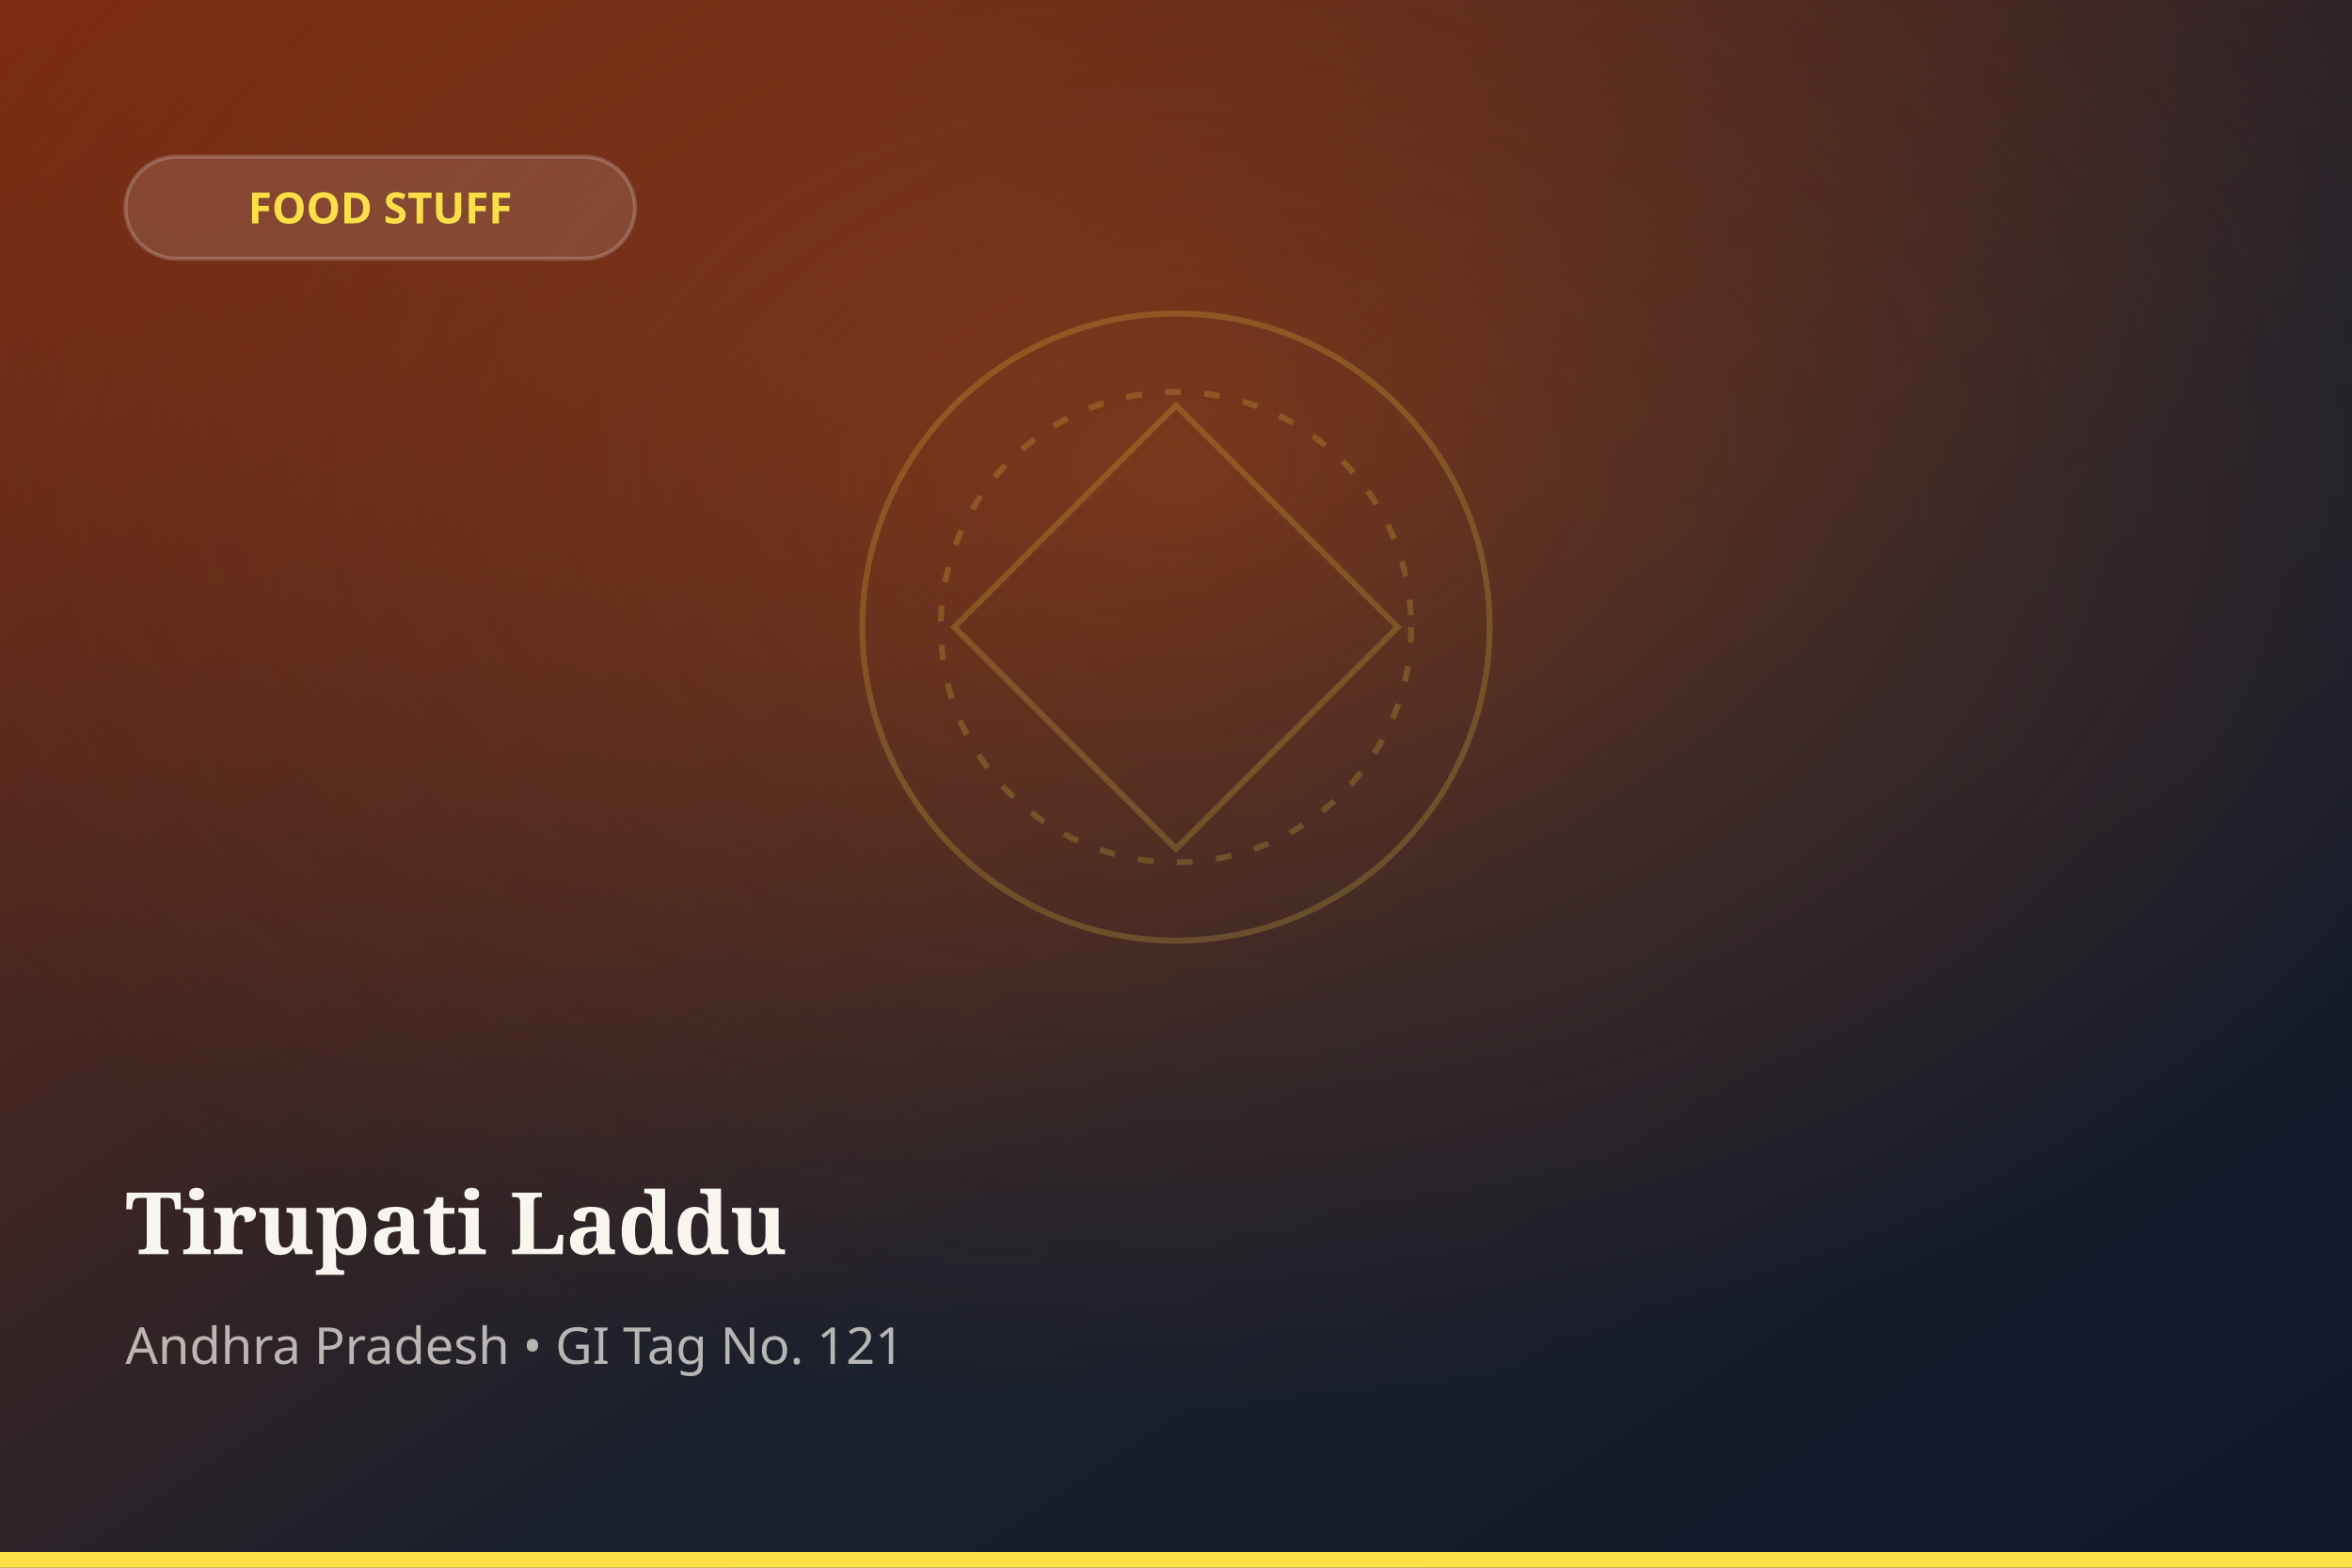
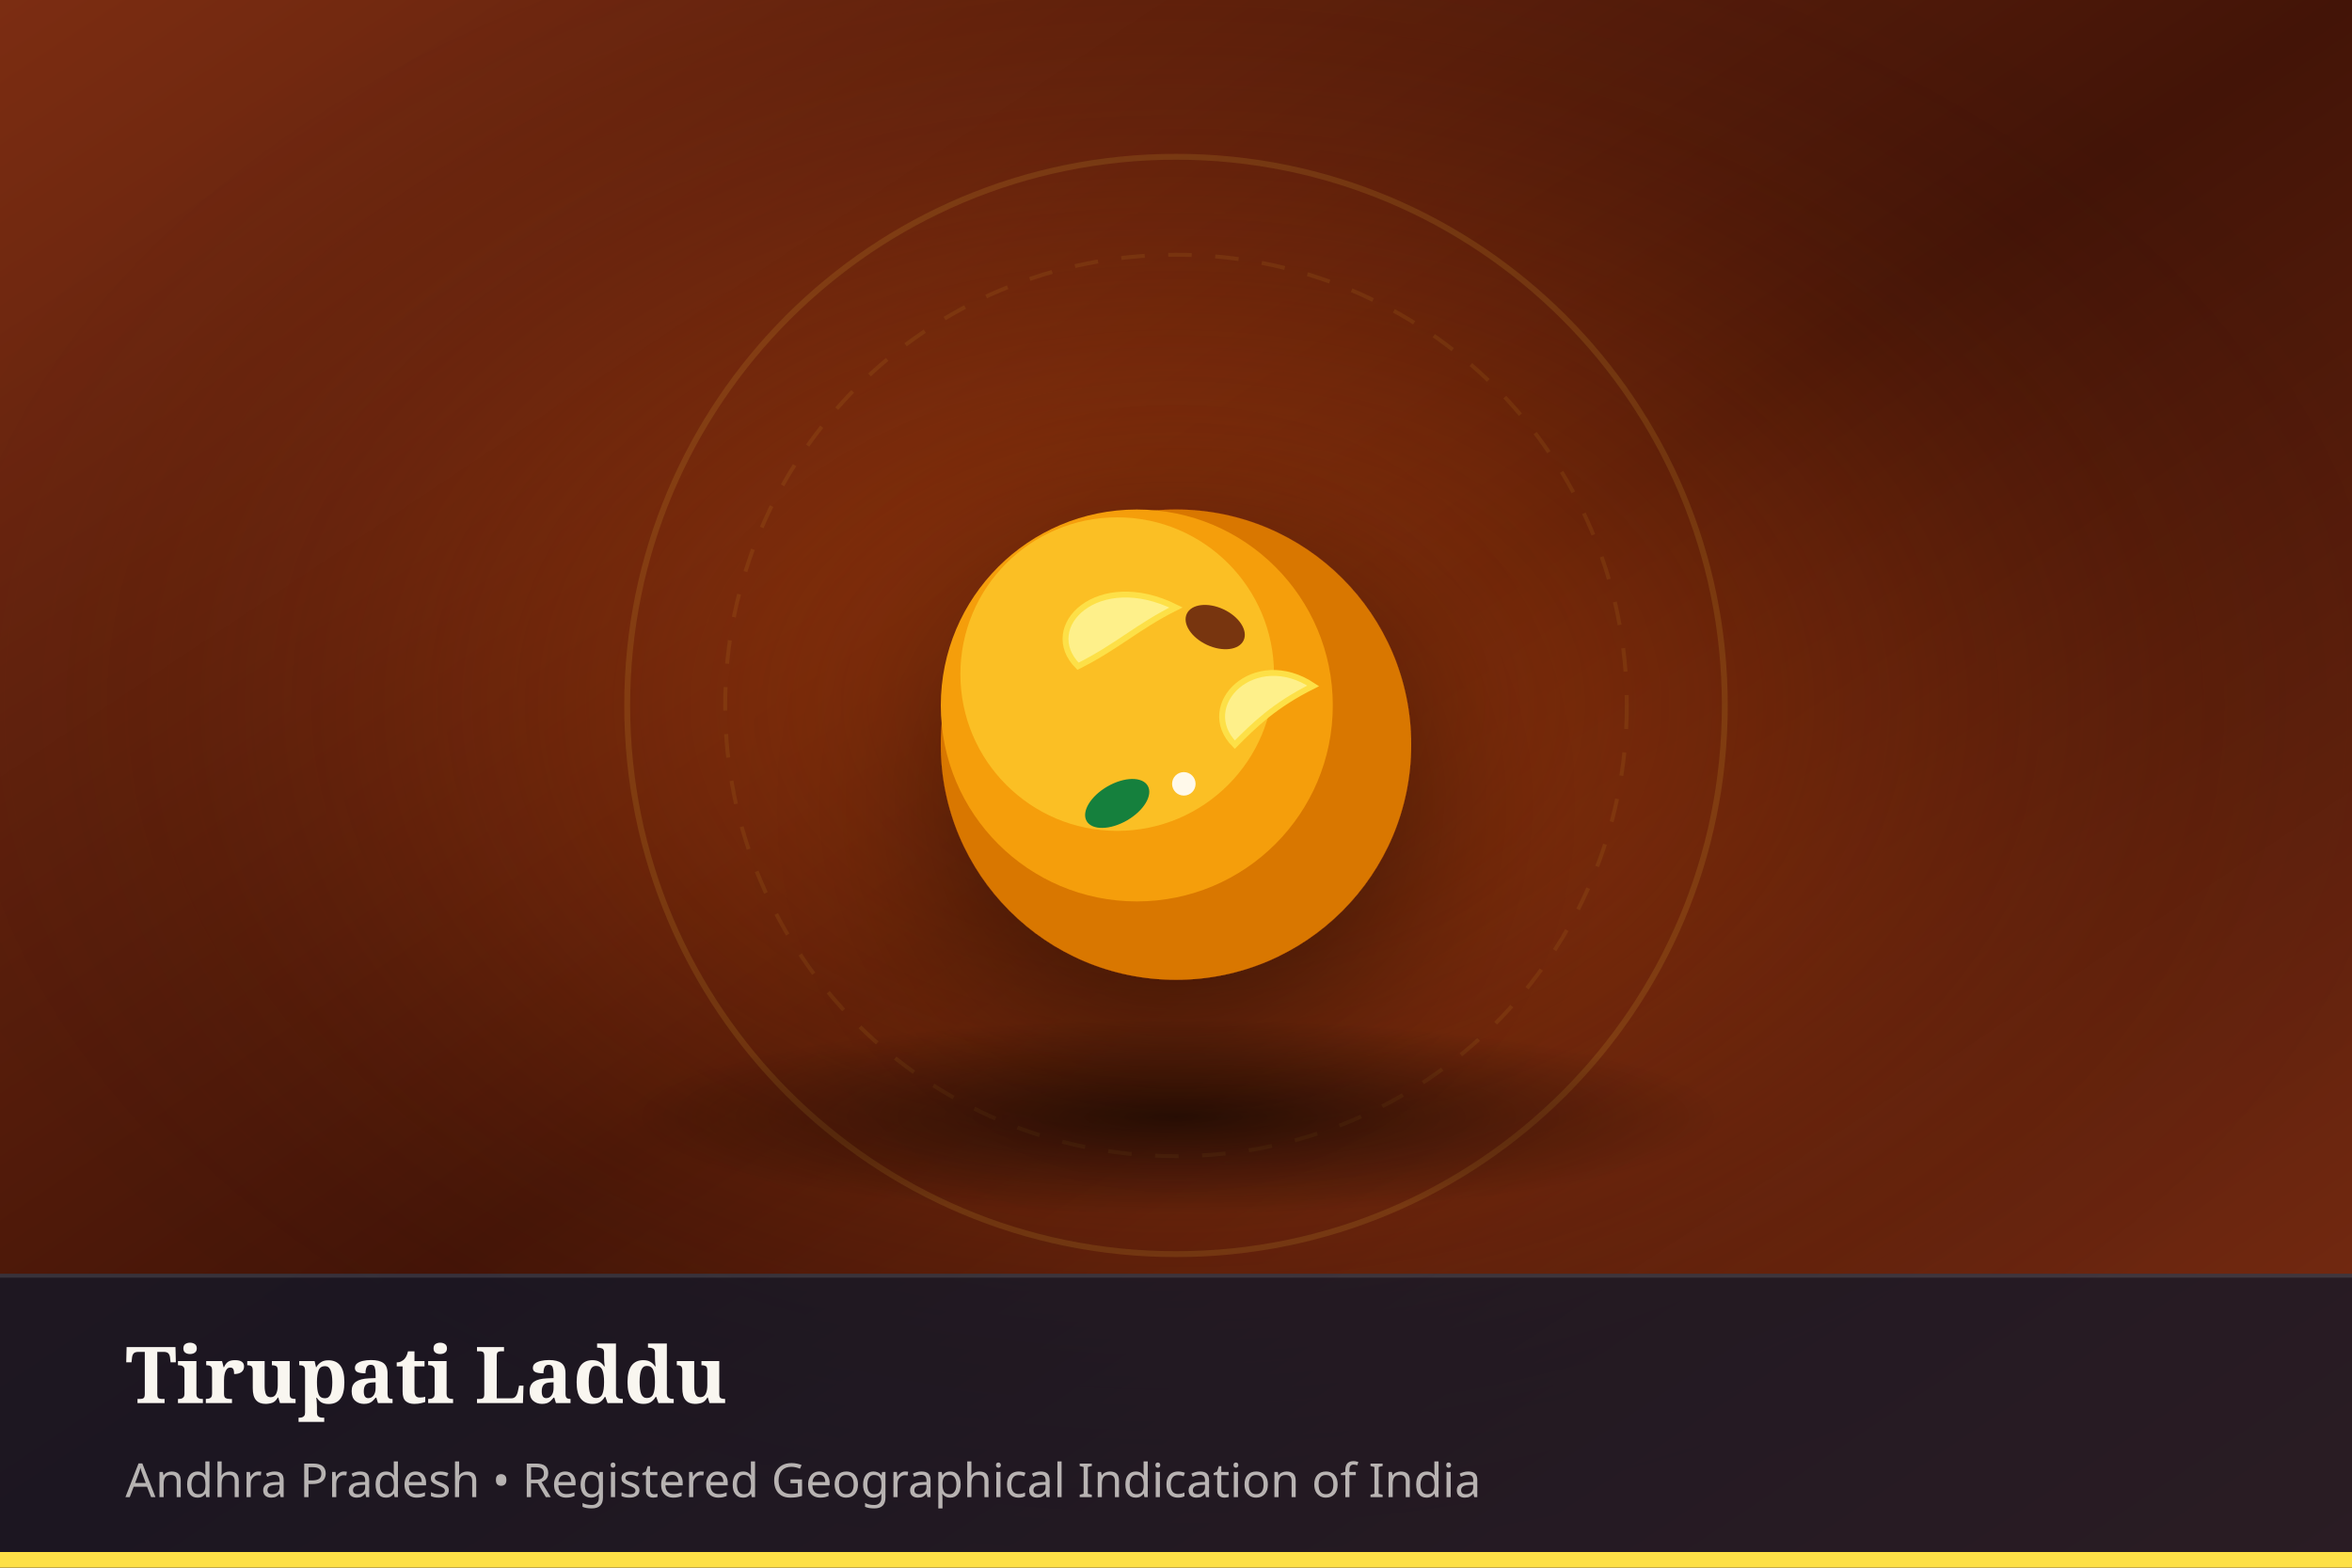
<svg xmlns="http://www.w3.org/2000/svg" width="600" height="400" viewBox="0 0 600 400">
  <defs>
    <linearGradient id="bgGrad_tirupati-laddu" x1="0%" y1="0%" x2="100%" y2="100%">
      <stop offset="0%" stop-color="#7C2D12" />
-       <stop offset="60%" stop-color="#1A202C" />
-       <stop offset="100%" stop-color="#0F172A" />
+       <stop offset="50%" stop-color="#431407" />
+       <stop offset="100%" stop-color="#7C2D12" />
    </linearGradient>
-     <radialGradient id="glowGrad_tirupati-laddu" cx="50%" cy="30%" r="60%">
-       <stop offset="0%" stop-color="#EA580C" stop-opacity="0.35" />
-       <stop offset="100%" stop-color="#EA580C" stop-opacity="0" />
+     <radialGradient id="spotlight_tirupati-laddu" cx="50%" cy="45%" r="55%">
+       <stop offset="0%" stop-color="#EA580C" stop-opacity="0.45" />
+       <stop offset="60%" stop-color="#EA580C" stop-opacity="0.1" />
+       <stop offset="100%" stop-color="#000000" stop-opacity="0" />
+     </radialGradient>
+     <radialGradient id="floorShadow_tirupati-laddu" cx="50%" cy="50%" r="50%">
+       <stop offset="0%" stop-color="rgba(0,0,0,0.6)" />
+       <stop offset="100%" stop-color="rgba(0,0,0,0)" />
    </radialGradient>
  </defs>
  <rect width="100%" height="100%" fill="url(#bgGrad_tirupati-laddu)" />
-   <rect width="100%" height="100%" fill="url(#glowGrad_tirupati-laddu)" />
-   <g transform="translate(300, 160)" stroke="#FDE047" stroke-opacity="0.2" fill="none" stroke-width="1.5">
-     <circle r="80" />
-     <circle r="60" stroke-dasharray="4,6" />
-     <rect x="-40" y="-40" width="80" height="80" transform="rotate(45)" />
+   <rect width="100%" height="100%" fill="url(#spotlight_tirupati-laddu)" />
+   <circle cx="300" cy="180" r="140" fill="none" stroke="#FDE047" stroke-opacity="0.12" stroke-width="1.5" />
+   <circle cx="300" cy="180" r="115" fill="none" stroke="#FDE047" stroke-opacity="0.08" stroke-width="1" stroke-dasharray="6,6" />
+   <ellipse cx="300" cy="285" rx="140" ry="25" fill="url(#floorShadow_tirupati-laddu)" />
+   <g transform="translate(300, 180)">
+     <circle cx="0" cy="10" r="60" fill="#D97706" filter="drop-shadow(0 15px 25px rgba(0,0,0,0.5))" />
+     <circle cx="-10" cy="0" r="50" fill="#F59E0B" />
+     <circle cx="-15" cy="-8" r="40" fill="#FBBF24" />
+     <path d="M-25,-10 C-35,-20 -20,-35 0,-25 C-10,-20 -15,-15 -25,-10 Z" fill="#FEF08A" stroke="#FDE047" stroke-width="1.5" />
+     <path d="M15,10 C5,0 20,-15 35,-5 C25,0 20,5 15,10 Z" fill="#FEF08A" stroke="#FDE047" stroke-width="1.5" />
+     <ellipse cx="10" cy="-20" rx="8" ry="5" fill="#78350F" transform="rotate(25, 10, -20)" />
+     <ellipse cx="-15" cy="25" rx="9" ry="5" fill="#15803D" transform="rotate(-30, -15, 25)" />
+     <circle cx="2" cy="20" r="3" fill="#FFFFFF" opacity="0.9" />
  </g>
-   <g transform="translate(32, 40)">
-     <rect width="130" height="26" rx="13" fill="rgba(255,255,255,0.12)" stroke="rgba(255,255,255,0.2)" />
-     <text x="65" y="17" fill="#FDE047" font-family="sans-serif" font-size="11" font-weight="600" text-anchor="middle">
-       FOOD STUFF
-     </text>
-   </g>
-   <text x="32" y="320" fill="#F9F6F0" font-family="serif" font-size="22" font-weight="700">
+   <rect x="0" y="325" width="600" height="75" fill="rgba(15, 23, 42, 0.75)" />
+   <rect x="0" y="325" width="600" height="1" fill="rgba(255, 255, 255, 0.12)" />
+   <text x="32" y="358" fill="#F9F6F0" font-family="'Playfair Display', Georgia, serif" font-size="20" font-weight="700">
    Tirupati Laddu
  </text>
-   <text x="32" y="348" fill="rgba(249, 246, 240, 0.7)" font-family="sans-serif" font-size="13">
-     Andhra Pradesh • GI Tag No. 121
+   <text x="32" y="382" fill="rgba(249, 246, 240, 0.7)" font-family="'Plus Jakarta Sans', sans-serif" font-size="12" font-weight="500">
+     Andhra Pradesh • Registered Geographical Indication of India
  </text>
  <rect x="0" y="396" width="600" height="4" fill="#FDE047" />
</svg>
